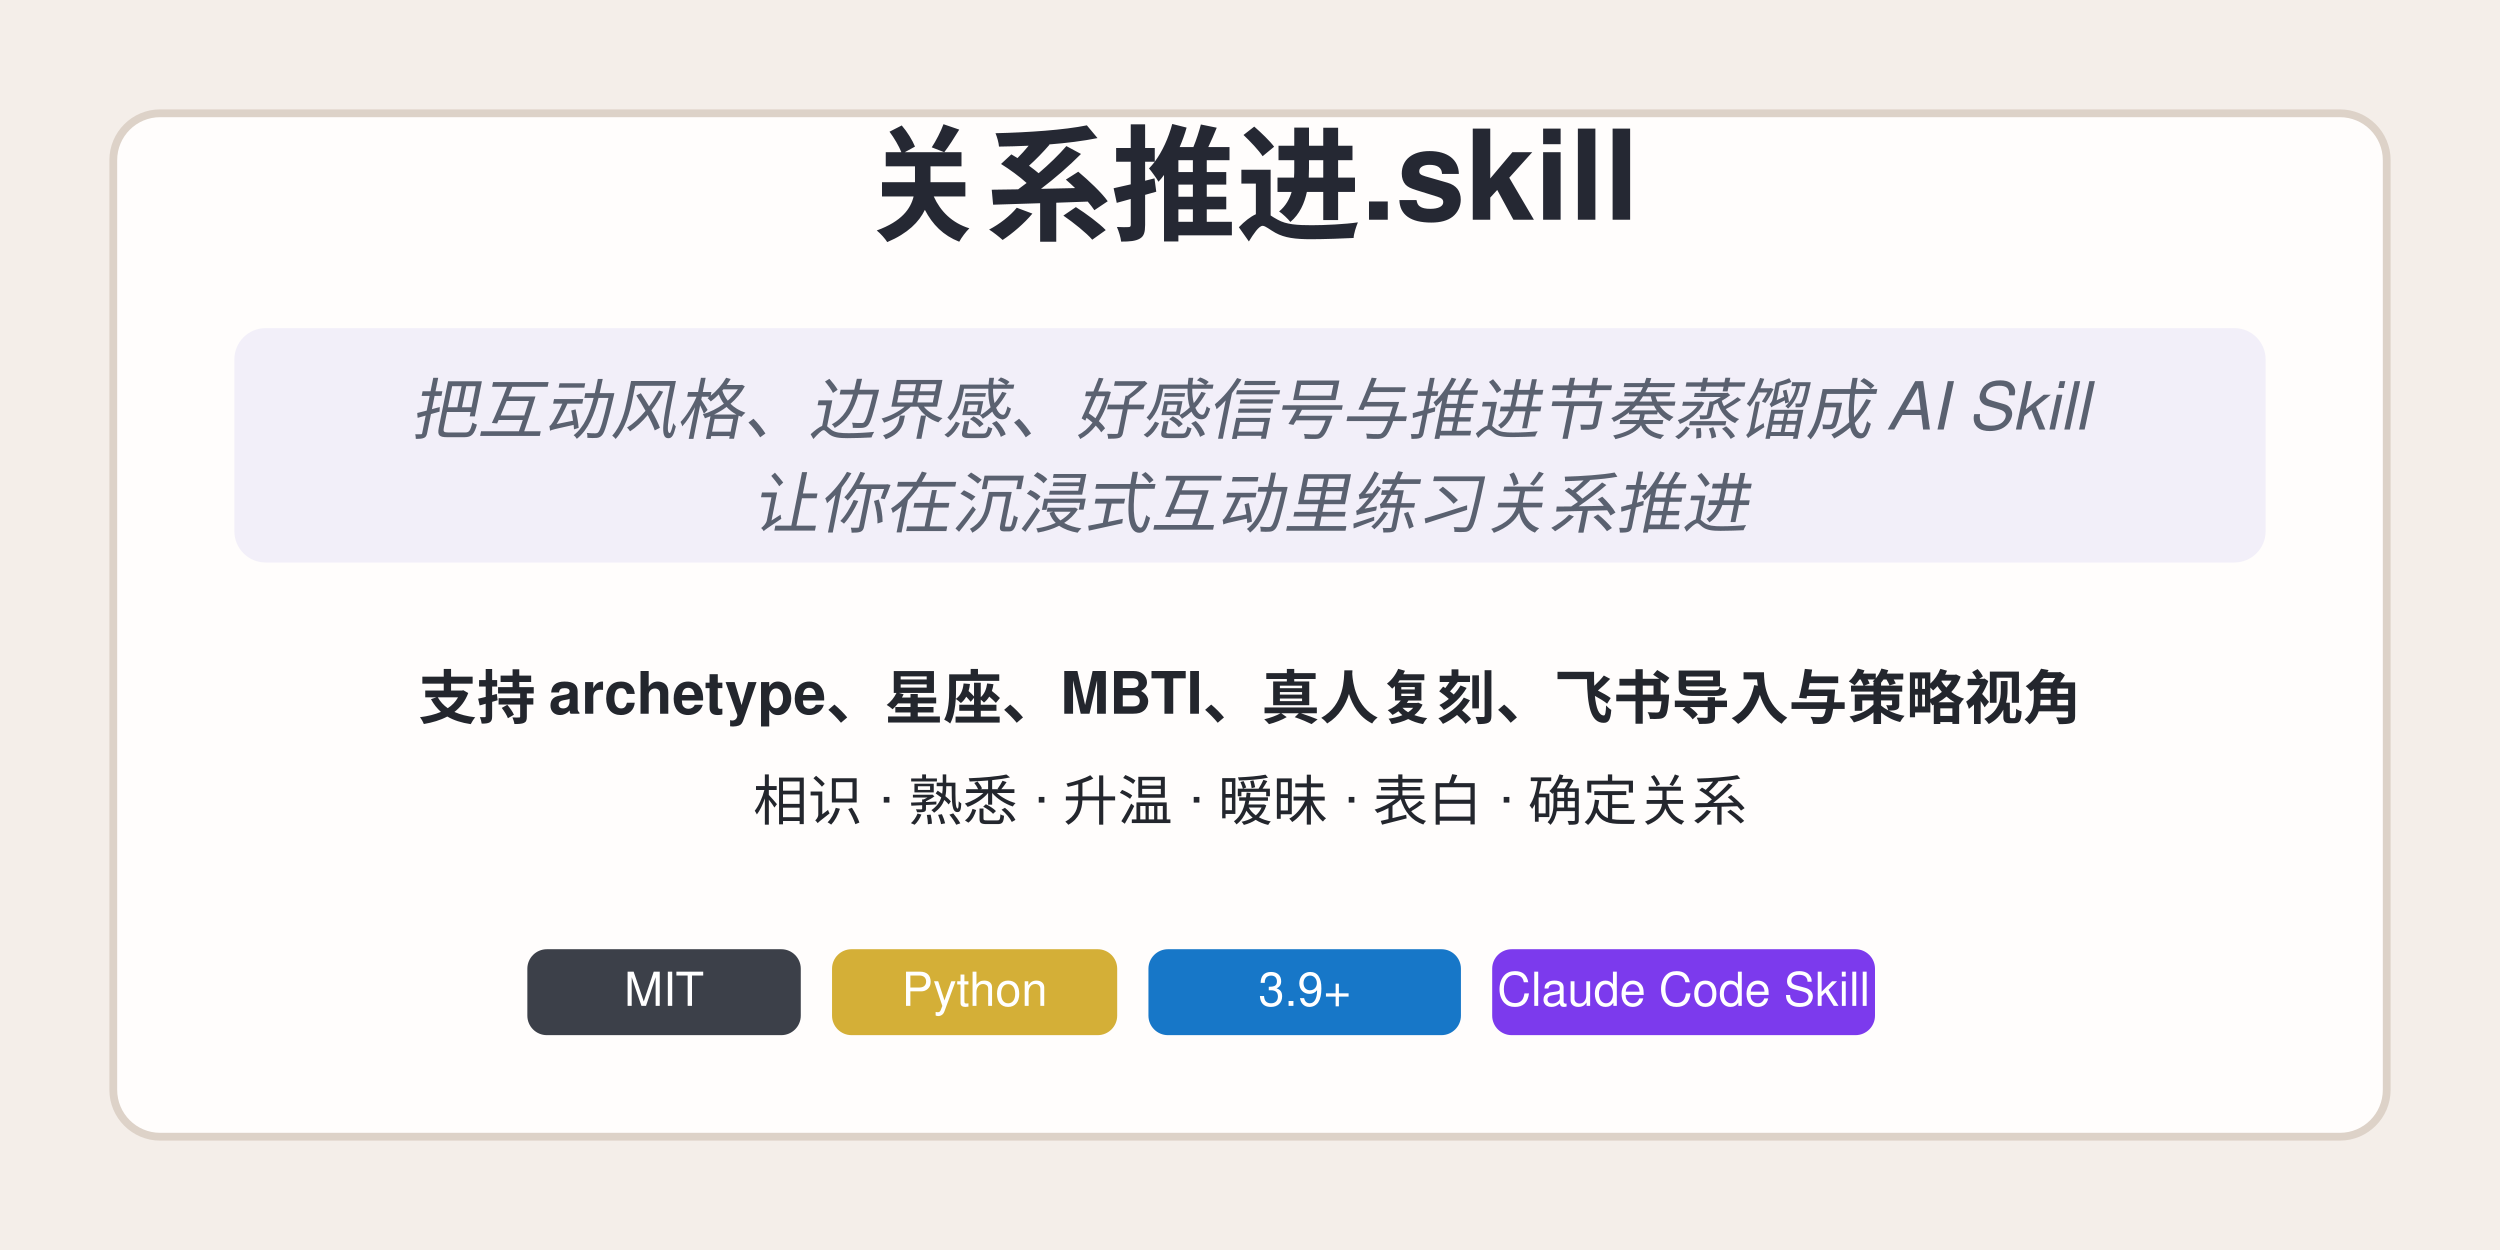
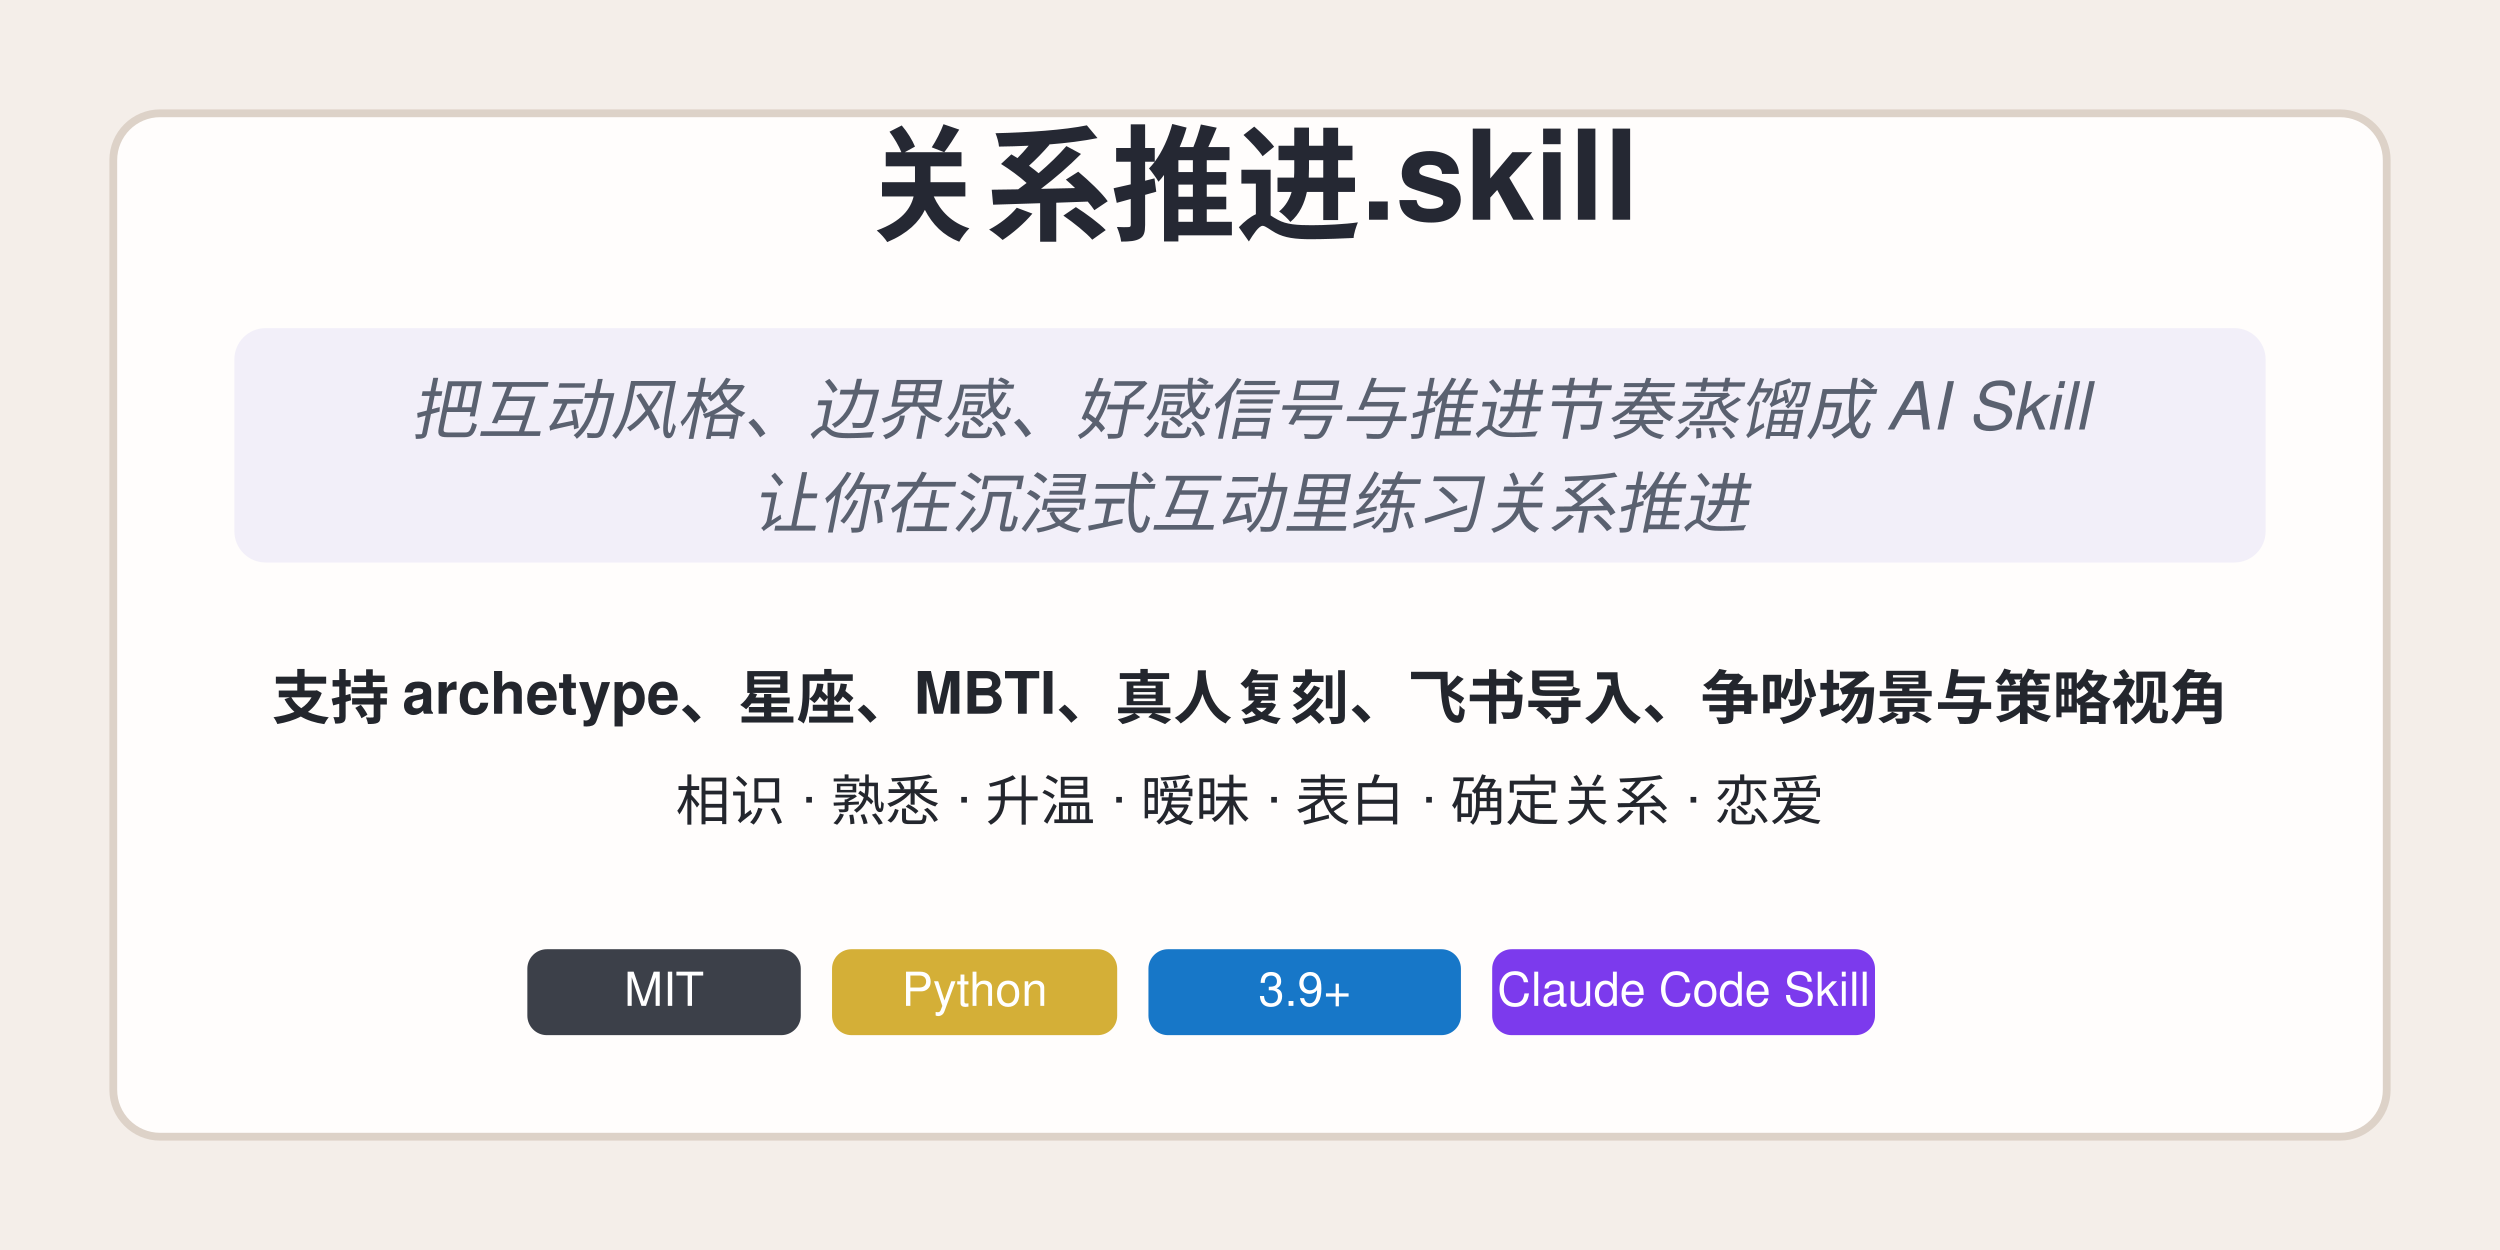
<svg xmlns="http://www.w3.org/2000/svg" width="1280" height="640" viewBox="0 0 1280 640" fill="none">
  <rect width="1280" height="640" fill="#F4EEE9" />
  <rect x="58" y="58" width="1164" height="524" rx="24" fill="#FFFDFC" stroke="#DDD2C8" stroke-width="4" />
  <rect x="120" y="168" width="1040" height="120" rx="16" fill="#F2EFF9" />
  <text x="640" y="118" text-anchor="middle" font-family="Helvetica, Arial, sans-serif" font-size="64" font-weight="700" fill="#252833">关系推进.skill</text>
  <text x="640" y="222" text-anchor="middle" font-family="Helvetica, Arial, sans-serif" font-size="34" font-style="italic" fill="#5A6170">把互动风格、边界感、好感信号与推进节奏蒸馏成 AI Skill</text>
  <text x="640" y="270" text-anchor="middle" font-family="Helvetica, Arial, sans-serif" font-size="34" font-style="italic" fill="#5A6170">让你在沉浸式互动里练习关系推进</text>
-   <text x="640" y="368" text-anchor="middle" font-family="Helvetica, Arial, sans-serif" font-size="30" font-weight="700" fill="#23262D">支持 archetype、星座、MBTI、真人复刻、飞书导入与策略视角</text>
-   <text x="640" y="420" text-anchor="middle" font-family="Helvetica, Arial, sans-serif" font-size="28" fill="#23262D">相识 · 熟悉 · 升温 · 暧昧 · 表白 · 确定关系</text>
+   <text x="640" y="368" text-anchor="middle" font-family="Helvetica, Arial, sans-serif" font-size="30" font-weight="700" fill="#23262D">支持 archetype、星座、MBTI、真人复刻、飞书导入、争吵场景与策略视角</text>
+   <text x="640" y="420" text-anchor="middle" font-family="Helvetica, Arial, sans-serif" font-size="28" fill="#23262D">相识 · 熟悉 · 升温 · 暧昧 · 表白 · 确定关系 · 恋爱</text>
  <rect x="270" y="486" width="140" height="44" rx="10" fill="#3C4049" />
  <rect x="426" y="486" width="146" height="44" rx="10" fill="#D4AF37" />
  <rect x="588" y="486" width="160" height="44" rx="10" fill="#1777C8" />
  <rect x="764" y="486" width="196" height="44" rx="10" fill="#7C3AED" />
  <text x="340" y="515" text-anchor="middle" font-family="Helvetica, Arial, sans-serif" font-size="24" fill="#FFFFFF">MIT</text>
  <text x="499" y="515" text-anchor="middle" font-family="Helvetica, Arial, sans-serif" font-size="24" fill="#FFFFFF">Python</text>
  <text x="668" y="515" text-anchor="middle" font-family="Helvetica, Arial, sans-serif" font-size="24" fill="#FFFFFF">3.9+</text>
  <text x="862" y="515" text-anchor="middle" font-family="Helvetica, Arial, sans-serif" font-size="24" fill="#FFFFFF">Claude Code Skill</text>
</svg>
